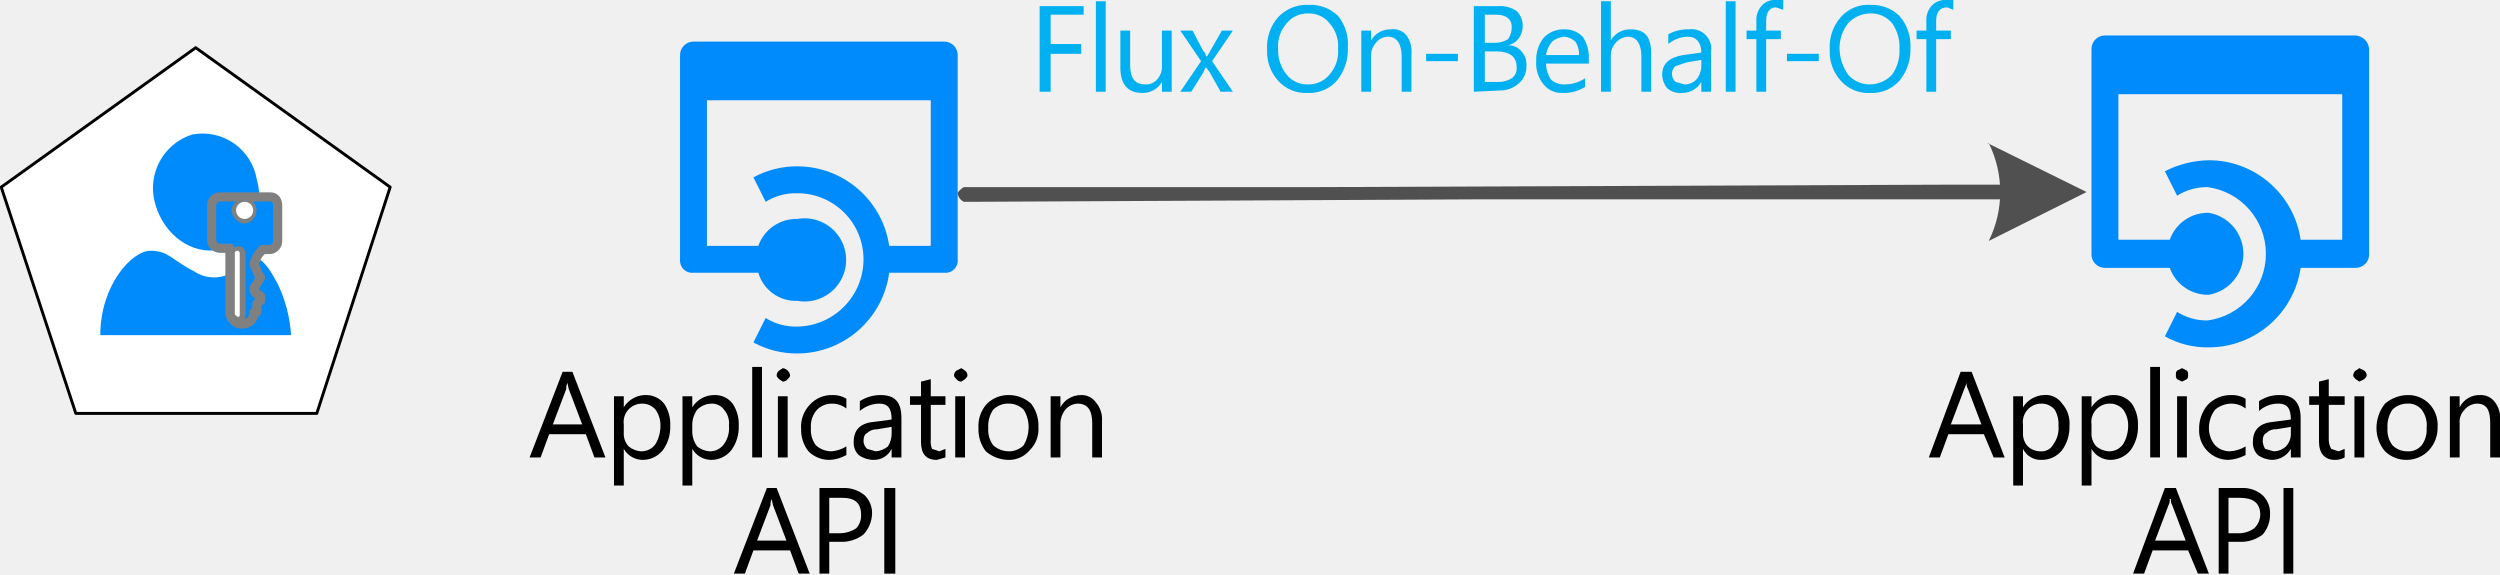
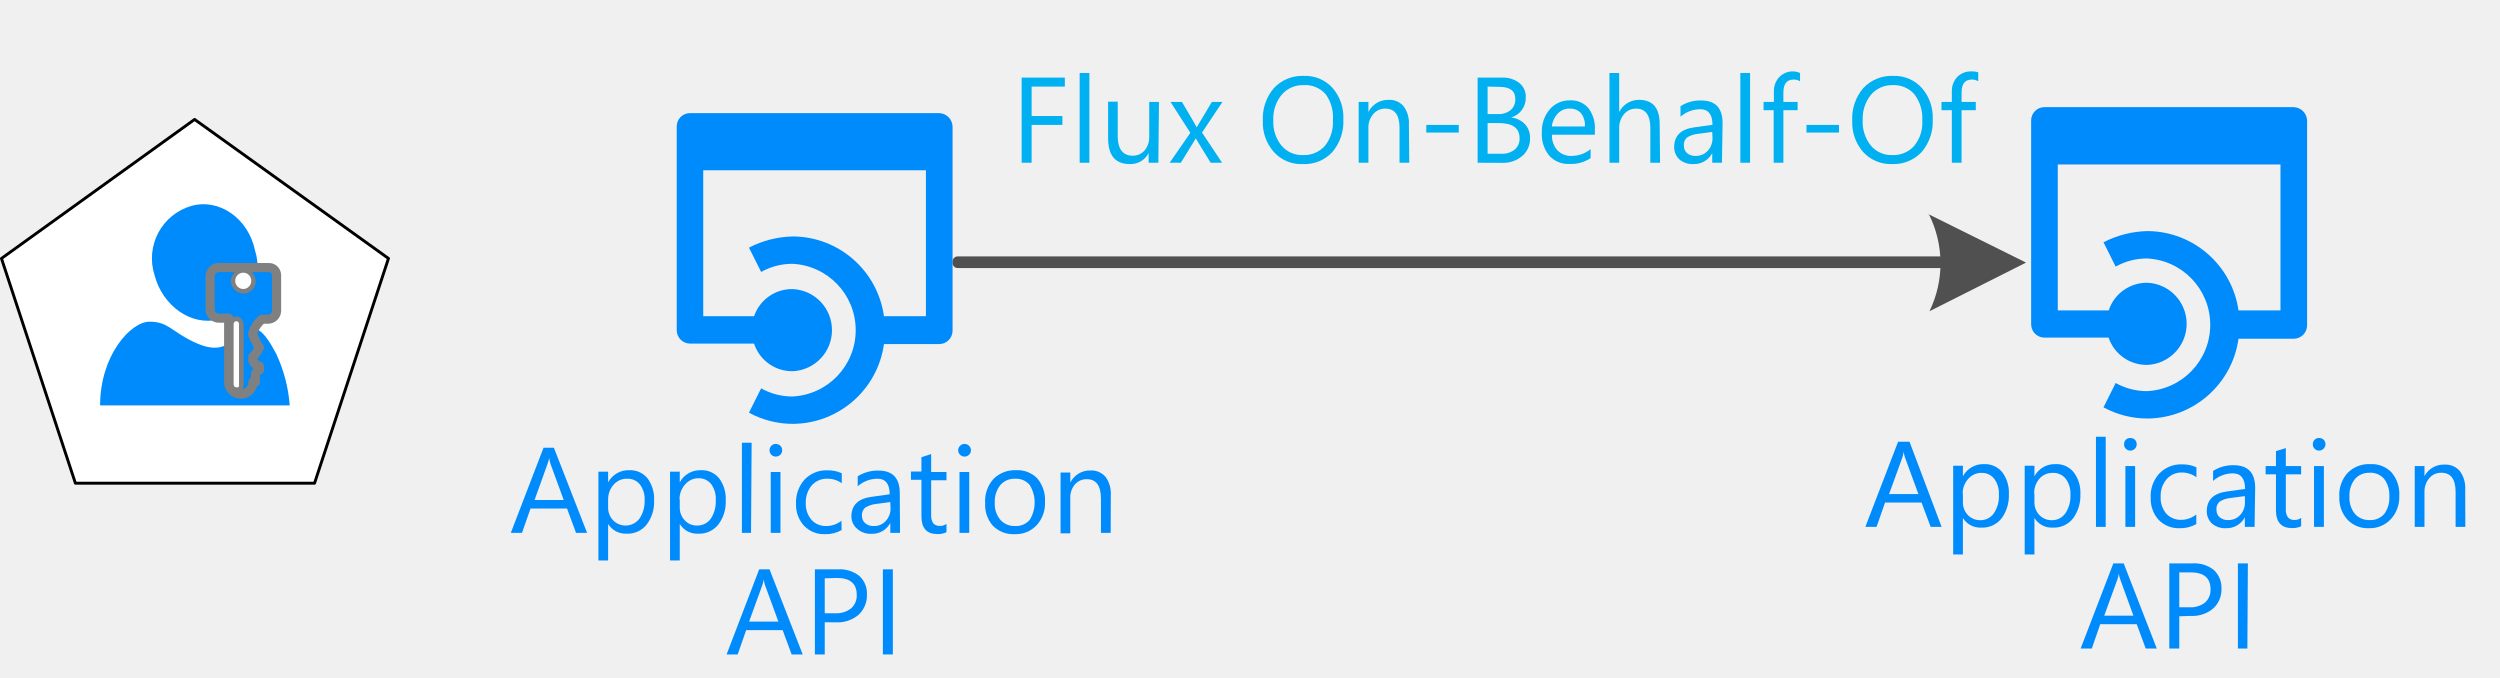
- <svg xmlns="http://www.w3.org/2000/svg" viewBox="0 0 204.4 47">
-   <path d="M16,9.8.1,21.2,6.2,39.7H25.9l6-18.5Z" transform="translate(0 -5.9)" fill="#fff" stroke="#000" stroke-linecap="round" stroke-linejoin="round" stroke-width="0.24" />
-   <path d="M15.7,16.9a4.6,4.6,0,0,0-3,5.7c.7,2.5,3,4.2,5.3,3.7a4.6,4.6,0,0,0,3-5.7A4.5,4.5,0,0,0,15.7,16.9Z" transform="translate(0 -5.9)" fill="#008bfd" />
-   <path d="M20.6,27c-.4,0-.8.7-1.5,1.1a2.9,2.9,0,0,1-3.2,0c-1.8-.9-2.1-1.7-3.6-1.7s-4.1,2.8-4.1,6.9H23.8a11.4,11.4,0,0,0-1.1-4.2C21.6,27,21.1,27,20.6,27Z" transform="translate(0 -5.9)" fill="#008bfd" />
-   <path d="M22.1,22H17.9a.7.7,0,0,0-.6.7v2.8a.7.7,0,0,0,.7.7h.8v5.1a1,1,0,0,0,1,1.1,1,1,0,0,0,1-1H21v-.6c0-.2.3-.3.3-.3v-.4c-.3-.1-.5-.3-.5-.4v-.3l.2-.3.3-.5A1.6,1.6,0,0,1,21,28c-.1-.1-.1-.3-.2-.4v-.2a2.2,2.2,0,0,1,.7-1.1h.6a.7.7,0,0,0,.6-.7V22.7C22.7,22.3,22.5,22,22.1,22Zm-2.4,9.5c0,.3,0,.4-.2.4s-.3-.2-.3-.4V26.7a.3.3,0,0,1,.3-.3c.2,0,.2.2.2.3Zm.3-7.7a.8.8,0,0,1-.7-.7c0-.3.4-.6.7-.6a.6.6,0,0,1,.6.6A.7.7,0,0,1,20,23.8Z" transform="translate(0 -5.9)" fill="#008bfd" stroke="gray" stroke-linecap="round" stroke-linejoin="round" stroke-width="0.75" />
-   <path d="M19.4,31.8l-.2-.2v-5a.2.2,0,1,1,.4,0v5.1C19.6,31.8,19.5,31.8,19.4,31.8Z" transform="translate(0 -5.9)" fill="#fff" />
-   <ellipse cx="20" cy="17.2" rx="0.7" ry="0.7" fill="#fff" />
-   <path d="M77.2,9.3H56.7a1.1,1.1,0,0,0-1.1,1.1V27.1a1,1,0,0,0,1.1,1.1H62a3.2,3.2,0,0,0,3.2,2.3,3.4,3.4,0,1,0,0-6.7A3.3,3.3,0,0,0,62,26H57.8V14.1H76.1V26H72.7a7.6,7.6,0,0,0-7.5-6.5,7.4,7.4,0,0,0-3.6.9l1,2a4.6,4.6,0,0,1,2.6-.7,5.4,5.4,0,0,1,5.4,5.4,5.5,5.5,0,0,1-5.4,5.5,4.6,4.6,0,0,1-2.6-.7l-1,2a7.4,7.4,0,0,0,3.6.9,7.6,7.6,0,0,0,7.5-6.6h4.5a1,1,0,0,0,1.1-1.1V10.4A1.1,1.1,0,0,0,77.2,9.3Z" transform="translate(0 -5.9)" fill="#008bfd" />
-   <path d="M192.6,8.8H172.1A1.1,1.1,0,0,0,171,9.9V26.6a1.1,1.1,0,0,0,1.1,1.2h5.3a3.3,3.3,0,0,0,3.2,2.2,3.4,3.4,0,0,0,0-6.7,3.3,3.3,0,0,0-3.2,2.2h-4.2V13.6h18.3V25.5h-3.4a7.6,7.6,0,0,0-7.5-6.5,8.3,8.3,0,0,0-3.6.9l1,2a4.5,4.5,0,0,1,2.5-.7,5.5,5.5,0,0,1,0,10.9,4.5,4.5,0,0,1-2.5-.7l-1,2a7.1,7.1,0,0,0,3.6.9,7.6,7.6,0,0,0,7.5-6.5h4.5a1.1,1.1,0,0,0,1.1-1.2V9.9A1.2,1.2,0,0,0,192.6,8.8Z" transform="translate(0 -5.9)" fill="#008bfd" />
-   <path d="M162.5,17.6l8.1,4-8,4a9,9,0,0,0,0-8" transform="translate(0 -5.9)" fill="#505050" />
-   <path d="M163.5,21.6" transform="translate(0 -5.9)" fill="#505050" />
-   <path d="M88.6,7.1H85.9V9.5h2.5v.8H85.9v3.1H85v-7h3.6Z" transform="translate(0 -5.9)" fill="#00b0f0" />
-   <path d="M90.4,13.4h-.8V6h.8Z" transform="translate(0 -5.9)" fill="#00b0f0" />
-   <path d="M95.8,13.4H95v-.8h0a1.8,1.8,0,0,1-1.6.9q-1.8,0-1.8-2.1v-3h.8v2.8c0,1.1.4,1.6,1.2,1.6a1.2,1.2,0,0,0,1-.4,1.5,1.5,0,0,0,.4-1.1V8.4h.8Z" transform="translate(0 -5.9)" fill="#00b0f0" />
-   <path d="M100.8,8.4l-1.7,2.5,1.7,2.5h-1l-.9-1.6-.3-.4h0a1.1,1.1,0,0,0-.2.4l-1,1.6h-.9l1.7-2.5L96.5,8.4h1l.9,1.7a.5.5,0,0,1,.2.4h.1l1.2-2.1Z" transform="translate(0 -5.9)" fill="#00b0f0" />
-   <path d="M106.9,13.5a3,3,0,0,1-2.4-1,3.5,3.5,0,0,1-.9-2.5,3.7,3.7,0,0,1,.9-2.7,3.2,3.2,0,0,1,2.5-1,3.2,3.2,0,0,1,2.4.9,3.7,3.7,0,0,1,.8,2.6,4,4,0,0,1-.9,2.7A3,3,0,0,1,106.9,13.5ZM107,7a2.2,2.2,0,0,0-1.8.8,2.8,2.8,0,0,0-.7,2.1,3.1,3.1,0,0,0,.7,2.1,2.1,2.1,0,0,0,1.7.8,2.2,2.2,0,0,0,1.8-.8,2.8,2.8,0,0,0,.7-2.1,2.8,2.8,0,0,0-.7-2.1A2.1,2.1,0,0,0,107,7Z" transform="translate(0 -5.9)" fill="#00b0f0" />
-   <path d="M115.4,13.4h-.8V10.5c0-1-.4-1.6-1.1-1.6a1.2,1.2,0,0,0-1,.5,1.5,1.5,0,0,0-.4,1.1v2.9h-.8v-5h.8v.8h0a1.8,1.8,0,0,1,1.6-.9,1.4,1.4,0,0,1,1.3.5,2.2,2.2,0,0,1,.4,1.5Z" transform="translate(0 -5.9)" fill="#00b0f0" />
-   <path d="M119.2,10.9h-2.6v-.6h2.6Z" transform="translate(0 -5.9)" fill="#00b0f0" />
-   <path d="M120.5,13.4v-7h2a2.4,2.4,0,0,1,1.5.4,1.7,1.7,0,0,1,.5,1.2,1.7,1.7,0,0,1-.3,1,1.5,1.5,0,0,1-.9.6h0a1.4,1.4,0,0,1,1.1.5,1.6,1.6,0,0,1,.4,1.2,1.8,1.8,0,0,1-.6,1.4,2.3,2.3,0,0,1-1.6.6Zm.9-6.3V9.4h.8a2,2,0,0,0,1.1-.3,1.7,1.7,0,0,0,.3-1c0-.6-.4-1-1.3-1Zm0,3v2.5h1.1a2,2,0,0,0,1.1-.3,1,1,0,0,0,.4-.9c0-.9-.6-1.3-1.7-1.3Z" transform="translate(0 -5.9)" fill="#00b0f0" />
-   <path d="M129.9,11.1h-3.5a2.5,2.5,0,0,0,.4,1.3,1.6,1.6,0,0,0,1.2.4,3,3,0,0,0,1.6-.5V13a3.2,3.2,0,0,1-1.8.5,1.9,1.9,0,0,1-1.6-.7,2.7,2.7,0,0,1-.6-1.9,2.9,2.9,0,0,1,.6-1.9,2.2,2.2,0,0,1,1.7-.7,2,2,0,0,1,1.5.6,3,3,0,0,1,.5,1.8Zm-.8-.7a1.8,1.8,0,0,0-.3-1.1,1.5,1.5,0,0,0-.9-.4,1.8,1.8,0,0,0-1,.4,2.2,2.2,0,0,0-.5,1.1Z" transform="translate(0 -5.9)" fill="#00b0f0" />
-   <path d="M135,13.4h-.8V10.5c0-1-.4-1.6-1.1-1.6a1.4,1.4,0,0,0-1,.5,1.5,1.5,0,0,0-.4,1.1v2.9h-.8V6h.8V9.2h0a1.8,1.8,0,0,1,1.6-.9c1.2,0,1.7.6,1.7,2Z" transform="translate(0 -5.9)" fill="#00b0f0" />
-   <path d="M139.9,13.4h-.8v-.8h0a1.8,1.8,0,0,1-1.6.9,1.6,1.6,0,0,1-1.2-.4,1.8,1.8,0,0,1-.4-1.1c0-.9.6-1.4,1.7-1.6l1.5-.2c0-.8-.4-1.3-1.1-1.3a2.5,2.5,0,0,0-1.6.6V8.7a3.3,3.3,0,0,1,1.7-.4,1.6,1.6,0,0,1,1.8,1.8Zm-.8-2.6-1.2.2-.9.3a.8.8,0,0,0-.3.7.9.9,0,0,0,.3.6l.7.2a1.3,1.3,0,0,0,1-.4,1.8,1.8,0,0,0,.4-1.1Z" transform="translate(0 -5.9)" fill="#00b0f0" />
-   <path d="M141.9,13.4h-.8V6h.8Z" transform="translate(0 -5.9)" fill="#00b0f0" />
-   <path d="M145.8,6.7l-.6-.2c-.5,0-.8.4-.8,1.1v.8h1.2v.7h-1.2v4.3h-.8V9.1h-.8V8.4h.8V7.6a1.7,1.7,0,0,1,.5-1.3,1.4,1.4,0,0,1,1.1-.4h.6Z" transform="translate(0 -5.9)" fill="#00b0f0" />
-   <path d="M148.7,10.9h-2.6v-.6h2.6Z" transform="translate(0 -5.9)" fill="#00b0f0" />
-   <path d="M152.9,13.5a3,3,0,0,1-2.4-1,3.5,3.5,0,0,1-.9-2.5,3.7,3.7,0,0,1,.9-2.7,3,3,0,0,1,2.5-1,3.2,3.2,0,0,1,2.3.9,3.7,3.7,0,0,1,.9,2.6,4,4,0,0,1-.9,2.7A3,3,0,0,1,152.9,13.5Zm0-6.5a2.5,2.5,0,0,0-1.8.8,3.3,3.3,0,0,0-.7,2.1,3.8,3.8,0,0,0,.7,2.1,2.3,2.3,0,0,0,1.8.8,2.5,2.5,0,0,0,1.8-.8,3.3,3.3,0,0,0,.6-2.1,3.3,3.3,0,0,0-.6-2.1A2.2,2.2,0,0,0,152.9,7Z" transform="translate(0 -5.9)" fill="#00b0f0" />
-   <path d="M159.7,6.7l-.5-.2c-.6,0-.9.4-.9,1.1v.8h1.2v.7h-1.2v4.3h-.8V9.1h-.8V8.4h.8V7.6a1.7,1.7,0,0,1,.5-1.3,1.5,1.5,0,0,1,1.1-.4h.6Z" transform="translate(0 -5.9)" fill="#00b0f0" />
-   <path d="M167,21h-8.2l-51.5.2H78.8c-.2.1-.5.4-.5.5a.9.9,0,0,0,.5.7h.7l40.9-.2H167Z" transform="translate(0 -5.9)" fill="#505050" />
-   <path d="M163.9,43.3H163l-.8-1.9h-2.9l-.7,1.9h-.9l2.6-7h.9ZM162,40.6l-1.1-2.9a.7.7,0,0,1-.1-.5h0l-.2.5-1.1,2.9Z" transform="translate(0 -5.9)" />
-   <path d="M165.4,42.6h0v3h-.8V38.3h.8v.9h0a2.1,2.1,0,0,1,1.7-1,1.6,1.6,0,0,1,1.5.7,2.4,2.4,0,0,1,.6,1.8,3.2,3.2,0,0,1-.6,2,2.1,2.1,0,0,1-1.7.8A1.6,1.6,0,0,1,165.4,42.6Zm0-2v.7a1.5,1.5,0,0,0,.4,1.1,1.5,1.5,0,0,0,1,.4,1.1,1.1,0,0,0,1.1-.6,2.2,2.2,0,0,0,.4-1.5,2.3,2.3,0,0,0-.3-1.3,1.4,1.4,0,0,0-1.1-.5,1.5,1.5,0,0,0-1.5,1.7Z" transform="translate(0 -5.9)" />
-   <path d="M171,42.6h0v3h-.8V38.3h.8v.9h0a2.1,2.1,0,0,1,1.7-1,1.9,1.9,0,0,1,1.6.7,3,3,0,0,1,.5,1.8,3.2,3.2,0,0,1-.6,2,2.1,2.1,0,0,1-1.7.8A1.8,1.8,0,0,1,171,42.6Zm0-2v.7a1.5,1.5,0,0,0,.4,1.1,1.8,1.8,0,0,0,1,.4,1.4,1.4,0,0,0,1.2-.6,3,3,0,0,0,.4-1.5,2.2,2.2,0,0,0-.4-1.3,1.4,1.4,0,0,0-1.1-.5,1.5,1.5,0,0,0-1.5,1.7Z" transform="translate(0 -5.9)" />
-   <path d="M176.6,43.3h-.8V35.9h.8Z" transform="translate(0 -5.9)" />
-   <path d="M178.4,37.1l-.4-.2a.4.4,0,0,1-.1-.3c0-.2,0-.3.1-.4l.4-.2.4.2c.1.1.1.2.1.4a.4.4,0,0,1-.1.3Zm.4,6.2H178v-5h.8Z" transform="translate(0 -5.9)" />
-   <path d="M183.6,43.1a3.3,3.3,0,0,1-1.4.4,2.4,2.4,0,0,1-2.4-2.5,3,3,0,0,1,.7-2,2.6,2.6,0,0,1,1.9-.8,2.1,2.1,0,0,1,1.2.3v.8a1.9,1.9,0,0,0-1.2-.4,2.1,2.1,0,0,0-1.3.5,2.5,2.5,0,0,0-.5,1.5,2.2,2.2,0,0,0,.5,1.4,1.7,1.7,0,0,0,1.2.5,2.8,2.8,0,0,0,1.3-.4Z" transform="translate(0 -5.9)" />
-   <path d="M188.1,43.3h-.8v-.7h0a1.8,1.8,0,0,1-1.5.9,2.1,2.1,0,0,1-1.2-.4,1.4,1.4,0,0,1-.4-1.1c0-.9.5-1.5,1.6-1.6l1.5-.2c0-.9-.3-1.3-1-1.3a2.3,2.3,0,0,0-1.6.6v-.8a2.9,2.9,0,0,1,1.7-.5c1.1,0,1.7.6,1.7,1.9Zm-.8-2.5-1.2.2a1,1,0,0,0-.8.3c-.2.1-.3.3-.3.7a1.4,1.4,0,0,0,.2.6l.7.2a1.5,1.5,0,0,0,1-.4,1.5,1.5,0,0,0,.4-1.1Z" transform="translate(0 -5.9)" />
-   <path d="M191.7,43.3a1.5,1.5,0,0,1-.8.2c-.8,0-1.3-.5-1.3-1.5V39h-.8v-.7h.8V37.1l.8-.2v1.4h1.3V39h-1.3v2.8a1.5,1.5,0,0,0,.2.8l.6.2.5-.2Z" transform="translate(0 -5.9)" />
-   <path d="M192.9,37.1l-.3-.2c-.1-.1-.2-.2-.2-.3a.5.5,0,0,1,.2-.4l.3-.2.4.2a.5.5,0,0,1,.2.4c0,.1-.1.2-.2.3Zm.4,6.2h-.8v-5h.8Z" transform="translate(0 -5.9)" />
-   <path d="M196.8,43.5a2.5,2.5,0,0,1-1.8-.7,2.9,2.9,0,0,1-.7-1.9,3.2,3.2,0,0,1,.7-2,2.9,2.9,0,0,1,1.9-.7,2.4,2.4,0,0,1,1.7.7,2.5,2.5,0,0,1,.7,1.9,2.7,2.7,0,0,1-.7,1.9A2.5,2.5,0,0,1,196.8,43.5Zm0-4.6a1.7,1.7,0,0,0-1.2.5,2.4,2.4,0,0,0-.4,1.5,2.1,2.1,0,0,0,.4,1.4,1.7,1.7,0,0,0,1.2.5,1.4,1.4,0,0,0,1.2-.5,2.1,2.1,0,0,0,.4-1.4,2.1,2.1,0,0,0-.4-1.5A1.4,1.4,0,0,0,196.8,38.9Z" transform="translate(0 -5.9)" />
-   <path d="M204.4,43.3h-.8V40.5c0-1.1-.3-1.6-1.1-1.6a1.4,1.4,0,0,0-1,.5,1.4,1.4,0,0,0-.4,1.1v2.8h-.8v-5h.8v.9h0a1.8,1.8,0,0,1,1.7-1,1.4,1.4,0,0,1,1.2.6,2.1,2.1,0,0,1,.4,1.5Z" transform="translate(0 -5.9)" />
-   <path d="M180.6,52.8h-.9l-.8-1.9H176l-.7,1.9h-.9l2.6-7h.9Zm-1.9-2.7-1.1-2.9a.7.7,0,0,1-.1-.5h-.1a.9.9,0,0,1-.1.5l-1.1,2.9Z" transform="translate(0 -5.9)" />
-   <path d="M182.2,50.2v2.6h-.8v-7h1.9a2.4,2.4,0,0,1,1.7.6,2,2,0,0,1,.6,1.5,2.5,2.5,0,0,1-.6,1.7,2.9,2.9,0,0,1-1.9.6Zm0-3.6v2.9h.8a2.2,2.2,0,0,0,1.3-.4,1.6,1.6,0,0,0,.5-1.1c0-1-.6-1.4-1.7-1.4Z" transform="translate(0 -5.9)" />
-   <path d="M187.5,52.8h-.8v-7h.8Z" transform="translate(0 -5.9)" />
-   <path d="M49.5,43.3h-.9l-.7-1.9h-3l-.7,1.9h-.9l2.7-7h.8Zm-1.9-2.7-1.1-2.9a4.3,4.3,0,0,1-.1-.5h0a.9.9,0,0,0-.1.5l-1.1,2.9Z" transform="translate(0 -5.9)" />
-   <path d="M51,42.6h0v3h-.8V38.3H51v.9h0a2.1,2.1,0,0,1,1.7-1,1.9,1.9,0,0,1,1.6.7,3,3,0,0,1,.5,1.8,3.2,3.2,0,0,1-.6,2,2.1,2.1,0,0,1-1.7.8A1.8,1.8,0,0,1,51,42.6Zm0-2v.7a1.5,1.5,0,0,0,.4,1.1,1.8,1.8,0,0,0,1,.4,1.4,1.4,0,0,0,1.2-.6,3,3,0,0,0,.4-1.5,2.2,2.2,0,0,0-.4-1.3,1.4,1.4,0,0,0-1.1-.5A1.5,1.5,0,0,0,51,40.6Z" transform="translate(0 -5.9)" />
-   <path d="M56.6,42.6h0v3h-.8V38.3h.8v.9h0a2.1,2.1,0,0,1,1.8-1,1.8,1.8,0,0,1,1.5.7,3,3,0,0,1,.5,1.8,3.2,3.2,0,0,1-.6,2,2.1,2.1,0,0,1-1.7.8A1.8,1.8,0,0,1,56.6,42.6Zm0-2v.7a2.1,2.1,0,0,0,.4,1.1,1.8,1.8,0,0,0,1,.4,1.4,1.4,0,0,0,1.2-.6,2.2,2.2,0,0,0,.4-1.5,1.7,1.7,0,0,0-.4-1.3,1.2,1.2,0,0,0-1-.5,1.7,1.7,0,0,0-1.2.5A2.1,2.1,0,0,0,56.6,40.6Z" transform="translate(0 -5.9)" />
-   <path d="M62.3,43.3h-.8V35.9h.8Z" transform="translate(0 -5.9)" />
-   <path d="M64,37.1l-.3-.2c-.1-.1-.2-.2-.2-.3a.5.5,0,0,1,.2-.4L64,36a.7.7,0,0,1,.6.6c0,.1-.1.2-.2.3A.5.5,0,0,1,64,37.1Zm.4,6.2h-.8v-5h.8Z" transform="translate(0 -5.9)" />
-   <path d="M69.2,43.1a2.9,2.9,0,0,1-1.4.4,2.4,2.4,0,0,1-1.7-.7,2.8,2.8,0,0,1-.6-1.8,2.6,2.6,0,0,1,.7-2,2.4,2.4,0,0,1,1.9-.8,2,2,0,0,1,1.1.3v.8a1.9,1.9,0,0,0-1.2-.4,1.7,1.7,0,0,0-1.2.5,2,2,0,0,0-.5,1.5,2.1,2.1,0,0,0,.4,1.4,1.9,1.9,0,0,0,1.3.5,2.8,2.8,0,0,0,1.2-.4Z" transform="translate(0 -5.9)" />
-   <path d="M73.7,43.3h-.8v-.7h0a1.6,1.6,0,0,1-1.5.9,2.1,2.1,0,0,1-1.2-.4,1.4,1.4,0,0,1-.4-1.1c0-.9.5-1.5,1.6-1.6l1.5-.2c0-.9-.3-1.3-1-1.3a2.5,2.5,0,0,0-1.6.6v-.8a3.1,3.1,0,0,1,1.7-.5c1.2,0,1.7.6,1.7,1.9Zm-.8-2.5-1.2.2a1.1,1.1,0,0,0-.8.3c-.2.1-.3.3-.3.7a.9.9,0,0,0,.3.6l.7.2a1.8,1.8,0,0,0,1-.4,2,2,0,0,0,.3-1.1Z" transform="translate(0 -5.9)" />
-   <path d="M77.3,43.3l-.7.2c-.9,0-1.3-.5-1.3-1.5V39h-.9v-.7h.9V37.1l.8-.2v1.4h1.2V39H76.1v2.8a1.7,1.7,0,0,0,.1.8l.6.2.5-.2Z" transform="translate(0 -5.9)" />
-   <path d="M78.6,37.1a.5.5,0,0,1-.4-.2c-.1-.1-.2-.2-.2-.3a.5.5,0,0,1,.2-.4l.4-.2.3.2a.5.5,0,0,1,.2.4c0,.1-.1.2-.2.3Zm.3,6.2h-.8v-5h.8Z" transform="translate(0 -5.9)" />
-   <path d="M82.4,43.5a2.9,2.9,0,0,1-1.8-.7,2.9,2.9,0,0,1-.6-1.9,2.7,2.7,0,0,1,.7-2,2.5,2.5,0,0,1,1.8-.7,2.7,2.7,0,0,1,1.8.7,2.9,2.9,0,0,1,.6,1.9,2.4,2.4,0,0,1-.7,1.9A2.2,2.2,0,0,1,82.4,43.5Zm.1-4.6a1.7,1.7,0,0,0-1.3.5,2.4,2.4,0,0,0-.4,1.5,2.1,2.1,0,0,0,.4,1.4,1.9,1.9,0,0,0,1.3.5,1.7,1.7,0,0,0,1.2-.5,2.9,2.9,0,0,0,.4-1.4,2.7,2.7,0,0,0-.4-1.5A1.7,1.7,0,0,0,82.5,38.9Z" transform="translate(0 -5.9)" />
-   <path d="M90.1,43.3h-.8V40.5c0-1.1-.4-1.6-1.2-1.6a1.4,1.4,0,0,0-1,.5,1.8,1.8,0,0,0-.4,1.1v2.8h-.8v-5h.8v.9h0a1.9,1.9,0,0,1,1.7-1,1.4,1.4,0,0,1,1.2.6,2.1,2.1,0,0,1,.5,1.5Z" transform="translate(0 -5.9)" />
-   <path d="M66.2,52.8h-.9l-.7-1.9h-3l-.7,1.9H60l2.7-7h.8Zm-1.9-2.7-1.1-2.9a4.3,4.3,0,0,1-.1-.5h0a.9.9,0,0,0-.1.5l-1.1,2.9Z" transform="translate(0 -5.9)" />
-   <path d="M67.8,50.2v2.6H67v-7h1.9a2.6,2.6,0,0,1,1.8.6,2,2,0,0,1,.6,1.5,2.6,2.6,0,0,1-.7,1.7,2.9,2.9,0,0,1-1.9.6Zm0-3.6v2.9h.9a2.5,2.5,0,0,0,1.3-.4,1.5,1.5,0,0,0,.4-1.1c0-1-.5-1.4-1.6-1.4Z" transform="translate(0 -5.9)" />
-   <path d="M73.2,52.8h-.9v-7h.9Z" transform="translate(0 -5.9)" />
+ <svg xmlns="http://www.w3.org/2000/svg" id="svg95" viewBox="0 0 205.55 55.68">
+   <defs>
+     <style>
+       .cls-1, .cls-4, .cls-5 {
+         fill: #fff;
+       }
+ 
+       .cls-1 {
+         stroke: #000;
+         stroke-width: 0.24px;
+       }
+ 
+       .cls-1, .cls-3 {
+         stroke-linecap: round;
+         stroke-linejoin: round;
+       }
+ 
+       .cls-1, .cls-2, .cls-3, .cls-4, .cls-7 {
+         fill-rule: evenodd;
+       }
+ 
+       .cls-10, .cls-2, .cls-3 {
+         fill: #008bfd;
+       }
+ 
+       .cls-3 {
+         stroke: gray;
+         stroke-width: 0.75px;
+       }
+ 
+       .cls-6, .cls-7 {
+         fill: #505050;
+       }
+ 
+       .cls-8 {
+         isolation: isolate;
+       }
+ 
+       .cls-9 {
+         fill: #00b0f0;
+       }
+     </style>
+   </defs>
+   <g>
+     <g id="shape1000-1">
+       <path id="path15" class="cls-1" d="M16,9.82.12,21.25,6.2,39.73H25.86l6.08-18.48Z" />
+     </g>
+     <g id="group1216-3">
+       <g id="group1217-4">
+         <g id="group1218-5">
+           <g id="group1219-6">
+             <g id="shape1220-7">
+               <path id="path28" class="cls-2" d="M15.7,16.94a4.49,4.49,0,0,0-3,5.66c.66,2.55,3,4.22,5.27,3.67a4.5,4.5,0,0,0,3-5.67C20.42,17.94,18,16.27,15.7,16.94Z" />
+             </g>
+           </g>
+           <g id="group1221-9">
+             <g id="shape1222-10">
+               <path id="path36" class="cls-2" d="M20.64,27c-.44,0-.88.78-1.54,1.11s-1.32.89-3.18,0-2.09-1.66-3.63-1.66-4.06,2.77-4.06,6.88H23.82a12.09,12.09,0,0,0-1.1-4.22C21.62,27,21.08,27,20.64,27Z" />
+             </g>
+           </g>
+         </g>
+       </g>
+       <g id="group1223-12">
+         <g id="shape1224-13">
+           <path id="path46" class="cls-3" d="M22.05,22H17.93a.71.71,0,0,0-.65.66v2.85a.72.72,0,0,0,.76.65h.76v5.15a1,1,0,0,0,1,1.1,1,1,0,0,0,1-1H21v-.65c0-.22.33-.33.33-.33v-.33c-.33-.11-.54-.33-.54-.44v-.33l.21-.22a3.55,3.55,0,0,0,.33-.54A2.4,2.4,0,0,1,21,28c-.1-.11-.1-.33-.21-.44v-.22a2.51,2.51,0,0,1,.76-1.1h.54a.7.7,0,0,0,.65-.65v-3A.63.63,0,0,0,22.05,22Zm-2.39,9.53c0,.22,0,.33-.21.33s-.22-.22-.22-.33V26.72c0-.22.11-.33.22-.33s.21.22.21.33ZM20,23.76a.69.69,0,0,1-.65-.65.7.7,0,0,1,.65-.66.71.71,0,0,1,.65.66A.62.62,0,0,1,20,23.76Z" />
+         </g>
+         <g id="shape1225-15">
+           <path id="path51" class="cls-4" d="M19.43,31.85a.24.24,0,0,1-.22-.22v-5a.22.22,0,0,1,.44,0v5.11C19.65,31.85,19.54,31.85,19.43,31.85Z" />
+         </g>
+         <g id="shape1226-17">
+           <ellipse id="ellipse56" class="cls-5" cx="20" cy="23.09" rx="0.66" ry="0.67" />
+         </g>
+       </g>
+     </g>
+   </g>
+   <path id="path65" class="cls-2" d="M188.6,8.81H168.1A1.09,1.09,0,0,0,167,9.91V26.65a1.1,1.1,0,0,0,1.09,1.11h5.28A3.29,3.29,0,0,0,176.59,30a3.38,3.38,0,0,0,0-6.75,3.29,3.29,0,0,0-3.21,2.27h-4.19v-12H187.5v12h-3.45A7.61,7.61,0,0,0,176.59,19a8.25,8.25,0,0,0-3.64.92l1,2a5.27,5.27,0,0,1,2.55-.67,5.46,5.46,0,0,1,0,10.91,5.27,5.27,0,0,1-2.55-.67l-1,2a7.51,7.51,0,0,0,3.64.92,7.61,7.61,0,0,0,7.46-6.56h4.55a1.1,1.1,0,0,0,1.09-1.11V9.91A1.14,1.14,0,0,0,188.6,8.81Z" />
+   <path id="path83" class="cls-2" d="M77.23,9.3H56.73a1.09,1.09,0,0,0-1.09,1.1V27.14a1.1,1.1,0,0,0,1.09,1.11H62a3.29,3.29,0,0,0,3.21,2.27,3.38,3.38,0,0,0,0-6.75A3.29,3.29,0,0,0,62,26H57.82v-12H76.13V26H72.68a7.61,7.61,0,0,0-7.46-6.56,8.25,8.25,0,0,0-3.64.92l1,2a5.27,5.27,0,0,1,2.55-.67,5.46,5.46,0,0,1,0,10.91,5.27,5.27,0,0,1-2.55-.67l-1,2a7.51,7.51,0,0,0,3.64.92,7.61,7.61,0,0,0,7.46-6.56h4.55a1.1,1.1,0,0,0,1.09-1.11V10.4A1.14,1.14,0,0,0,77.23,9.3Z" />
+   <rect class="cls-6" x="78.32" y="21.08" width="85.85" height="0.96" rx="0.42" />
+   <g id="shape1230-28">
+     <g id="use7">
+       <g id="lend5">
+         <path id="path4" class="cls-7" d="M158.52,17.59l8.06,4-7.94,4a9,9,0,0,0-.06-8" />
+       </g>
+     </g>
+   </g>
+   <g id="text76" class="cls-8">
+     <path class="cls-9" d="M87.55,7.12H84.82V9.54h2.53v.73H84.82v3.11H84v-7h3.55Z" />
+     <path class="cls-9" d="M89.57,13.38h-.8V6h.8Z" />
+     <path class="cls-9" d="M95.24,13.38h-.8v-.8h0a1.65,1.65,0,0,1-1.55.91c-1.19,0-1.78-.71-1.78-2.13v-3h.79v2.86c0,1,.41,1.58,1.21,1.58a1.26,1.26,0,0,0,1-.43,1.68,1.68,0,0,0,.38-1.13V8.38h.8Z" />
+     <path class="cls-9" d="M100.51,8.38,98.83,10.9l1.65,2.48h-.94l-1-1.63-.22-.38h0a4.36,4.36,0,0,1-.23.38l-1,1.63h-.92l1.7-2.46L96.24,8.38h.94l1,1.7.21.39h0l1.25-2.09Z" />
+     <path class="cls-9" d="M107.11,13.49a3,3,0,0,1-2.38-1,3.63,3.63,0,0,1-.9-2.55,3.85,3.85,0,0,1,.91-2.7,3.2,3.2,0,0,1,2.49-1,3,3,0,0,1,2.34,1,3.65,3.65,0,0,1,.88,2.56,3.86,3.86,0,0,1-.91,2.71A3.12,3.12,0,0,1,107.11,13.49ZM107.17,7a2.25,2.25,0,0,0-1.79.79,3.08,3.08,0,0,0-.69,2.09,3.1,3.1,0,0,0,.67,2.09,2.2,2.2,0,0,0,1.75.78,2.3,2.3,0,0,0,1.82-.75,3.07,3.07,0,0,0,.66-2.1A3.23,3.23,0,0,0,109,7.75,2.22,2.22,0,0,0,107.17,7Z" />
+     <path class="cls-9" d="M115.87,13.38h-.8V10.52c0-1.06-.39-1.59-1.16-1.59a1.25,1.25,0,0,0-1,.45,1.64,1.64,0,0,0-.4,1.14v2.86h-.8v-5h.8v.83h0a1.8,1.8,0,0,1,1.64-1,1.52,1.52,0,0,1,1.26.53,2.34,2.34,0,0,1,.43,1.53Z" />
+     <path class="cls-9" d="M119.94,10.9h-2.67v-.63h2.67Z" />
+     <path class="cls-9" d="M121.49,13.38v-7h2a2.18,2.18,0,0,1,1.44.45A1.43,1.43,0,0,1,125.45,8a1.67,1.67,0,0,1-1.21,1.66v0a1.8,1.8,0,0,1,1.13.54,1.61,1.61,0,0,1,.43,1.17,1.84,1.84,0,0,1-.65,1.46,2.4,2.4,0,0,1-1.62.56Zm.82-6.26V9.38h.84a1.58,1.58,0,0,0,1.06-.33,1.15,1.15,0,0,0,.38-.91c0-.68-.45-1-1.34-1Zm0,3v2.52h1.11a1.65,1.65,0,0,0,1.12-.34,1.16,1.16,0,0,0,.4-.94c0-.82-.56-1.24-1.69-1.24Z" />
+     <path class="cls-9" d="M131.13,11.08H127.6a1.82,1.82,0,0,0,.45,1.28,1.53,1.53,0,0,0,1.18.46,2.46,2.46,0,0,0,1.55-.56V13a2.89,2.89,0,0,1-1.74.48,2.1,2.1,0,0,1-1.66-.68,2.75,2.75,0,0,1-.61-1.92,2.75,2.75,0,0,1,.66-1.9,2.12,2.12,0,0,1,1.64-.73,1.87,1.87,0,0,1,1.52.63,2.66,2.66,0,0,1,.54,1.77Zm-.82-.68A1.59,1.59,0,0,0,130,9.32a1.14,1.14,0,0,0-.92-.39,1.28,1.28,0,0,0-1,.41,1.78,1.78,0,0,0-.49,1.06Z" />
+     <path class="cls-9" d="M136.49,13.38h-.8V10.49c0-1-.39-1.56-1.16-1.56a1.28,1.28,0,0,0-1,.45,1.72,1.72,0,0,0-.4,1.16v2.84h-.8V6h.8V9.21h0a1.81,1.81,0,0,1,1.64-1c1.13,0,1.69.68,1.69,2Z" />
+     <path class="cls-9" d="M141.58,13.38h-.8v-.79h0a1.68,1.68,0,0,1-1.54.9,1.65,1.65,0,0,1-1.17-.39,1.39,1.39,0,0,1-.42-1c0-.94.55-1.48,1.65-1.63l1.5-.21c0-.85-.34-1.28-1-1.28a2.46,2.46,0,0,0-1.63.62V8.73a3,3,0,0,1,1.7-.47c1.17,0,1.76.62,1.76,1.86Zm-.8-2.53-1.21.16a2,2,0,0,0-.84.28.78.78,0,0,0-.28.7.79.79,0,0,0,.26.6,1,1,0,0,0,.7.23,1.29,1.29,0,0,0,1-.42,1.49,1.49,0,0,0,.39-1.06Z" />
+     <path class="cls-9" d="M143.89,13.38h-.8V6h.8Z" />
+     <path class="cls-9" d="M148,6.68a1,1,0,0,0-.53-.14c-.56,0-.84.36-.84,1.06v.78h1.17v.68h-1.17v4.32h-.8V9.06H145V8.38h.85V7.56a1.67,1.67,0,0,1,.46-1.24,1.54,1.54,0,0,1,1.13-.45A1.56,1.56,0,0,1,148,6Z" />
+     <path class="cls-9" d="M151.2,10.9h-2.67v-.63h2.67Z" />
+     <path class="cls-9" d="M155.57,13.49a3.07,3.07,0,0,1-2.39-1,3.67,3.67,0,0,1-.89-2.55,3.85,3.85,0,0,1,.91-2.7,3.2,3.2,0,0,1,2.49-1,3,3,0,0,1,2.33,1,3.66,3.66,0,0,1,.89,2.56A3.86,3.86,0,0,1,158,12.5,3.15,3.15,0,0,1,155.57,13.49ZM155.63,7a2.27,2.27,0,0,0-1.8.79,3.13,3.13,0,0,0-.68,2.09,3.1,3.1,0,0,0,.67,2.09,2.2,2.2,0,0,0,1.75.78,2.28,2.28,0,0,0,1.81-.75,3,3,0,0,0,.67-2.1,3.23,3.23,0,0,0-.65-2.15A2.21,2.21,0,0,0,155.63,7Z" />
+     <path class="cls-9" d="M162.65,6.68a1,1,0,0,0-.53-.14c-.56,0-.84.36-.84,1.06v.78h1.17v.68h-1.17v4.32h-.8V9.06h-.85V8.38h.85V7.56a1.7,1.7,0,0,1,.45-1.24,1.58,1.58,0,0,1,1.14-.45,1.56,1.56,0,0,1,.58.08Z" />
+   </g>
+   <g id="text67" class="cls-8">
+     <path class="cls-10" d="M159.64,43.32h-.9l-.75-2h-3l-.7,2h-.92l2.69-7H157Zm-1.91-2.7-1.1-3a2.75,2.75,0,0,1-.11-.47h0a2.53,2.53,0,0,1-.11.47l-1.09,3Z" />
+     <path class="cls-10" d="M161.39,42.59h0v3h-.8v-7.3h.8v.87h0a1.89,1.89,0,0,1,1.73-1,1.84,1.84,0,0,1,1.51.67,2.8,2.8,0,0,1,.54,1.8,3.15,3.15,0,0,1-.61,2,2,2,0,0,1-1.67.75A1.67,1.67,0,0,1,161.39,42.59Zm0-2v.69a1.49,1.49,0,0,0,.4,1.06,1.37,1.37,0,0,0,1,.43,1.33,1.33,0,0,0,1.14-.56,2.51,2.51,0,0,0,.42-1.55,2,2,0,0,0-.39-1.3,1.26,1.26,0,0,0-1-.48,1.42,1.42,0,0,0-1.13.49A1.79,1.79,0,0,0,161.37,40.58Z" />
+     <path class="cls-10" d="M167.27,42.59h0v3h-.8v-7.3h.8v.87h0a1.89,1.89,0,0,1,1.73-1,1.81,1.81,0,0,1,1.5.67,2.74,2.74,0,0,1,.55,1.8,3.15,3.15,0,0,1-.61,2,2,2,0,0,1-1.67.75A1.67,1.67,0,0,1,167.27,42.59Zm0-2v.69a1.49,1.49,0,0,0,.4,1.06,1.37,1.37,0,0,0,1,.43,1.33,1.33,0,0,0,1.14-.56,2.51,2.51,0,0,0,.42-1.55,2,2,0,0,0-.39-1.3,1.28,1.28,0,0,0-1.05-.48,1.41,1.41,0,0,0-1.12.49A1.79,1.79,0,0,0,167.25,40.58Z" />
+     <path class="cls-10" d="M173.13,43.32h-.8V35.91h.8Z" />
+     <path class="cls-10" d="M175.16,37.05a.51.51,0,0,1-.52-.52.52.52,0,0,1,.15-.38.53.53,0,0,1,.37-.14.55.55,0,0,1,.37.14.52.52,0,0,1,.15.38.49.49,0,0,1-.15.36A.49.49,0,0,1,175.16,37.05Zm.39,6.27h-.8v-5h.8Z" />
+     <path class="cls-10" d="M180.58,43.09a2.63,2.63,0,0,1-1.37.34,2.29,2.29,0,0,1-1.73-.69,2.57,2.57,0,0,1-.65-1.81,2.73,2.73,0,0,1,.71-2,2.46,2.46,0,0,1,1.88-.75,2.72,2.72,0,0,1,1.17.24v.82a2,2,0,0,0-1.19-.39,1.6,1.6,0,0,0-1.26.55,2.08,2.08,0,0,0-.49,1.44,2,2,0,0,0,.46,1.39,1.59,1.59,0,0,0,1.24.51,2,2,0,0,0,1.23-.44Z" />
+     <path class="cls-10" d="M185.37,43.32h-.8v-.79h0a1.68,1.68,0,0,1-1.54.9,1.65,1.65,0,0,1-1.17-.39,1.39,1.39,0,0,1-.42-1c0-.94.55-1.48,1.65-1.63l1.5-.21c0-.85-.35-1.28-1-1.28a2.44,2.44,0,0,0-1.63.62v-.82a3,3,0,0,1,1.69-.47q1.77,0,1.77,1.86Zm-.8-2.53-1.21.16a2,2,0,0,0-.84.28.78.78,0,0,0-.28.7.76.76,0,0,0,.26.6,1,1,0,0,0,.69.23,1.29,1.29,0,0,0,1-.42,1.49,1.49,0,0,0,.39-1.06Z" />
+     <path class="cls-10" d="M189.2,43.27a1.61,1.61,0,0,1-.75.15c-.88,0-1.32-.49-1.32-1.46V39h-.85v-.68h.85V37.09l.81-.25v1.48h1.26V39h-1.26v2.82a1.11,1.11,0,0,0,.17.71.65.65,0,0,0,.56.22.86.86,0,0,0,.53-.17Z" />
+     <path class="cls-10" d="M190.67,37.05a.49.49,0,0,1-.36-.15.5.5,0,0,1-.15-.37.5.5,0,0,1,.51-.52.56.56,0,0,1,.38.14.52.52,0,0,1,.15.38.53.53,0,0,1-.53.52Zm.4,6.27h-.81v-5h.81Z" />
+     <path class="cls-10" d="M194.78,43.43a2.31,2.31,0,0,1-1.77-.7,2.6,2.6,0,0,1-.67-1.86,2.68,2.68,0,0,1,.69-2,2.45,2.45,0,0,1,1.86-.71,2.25,2.25,0,0,1,1.75.69,2.72,2.72,0,0,1,.63,1.91,2.69,2.69,0,0,1-.68,1.91A2.36,2.36,0,0,1,194.78,43.43Zm.05-4.56a1.53,1.53,0,0,0-1.22.53,2.19,2.19,0,0,0-.44,1.44,2.08,2.08,0,0,0,.45,1.41,1.54,1.54,0,0,0,1.21.51,1.49,1.49,0,0,0,1.2-.5,2.2,2.2,0,0,0,.42-1.43,2.22,2.22,0,0,0-.42-1.45A1.47,1.47,0,0,0,194.83,38.87Z" />
+     <path class="cls-10" d="M202.7,43.32h-.8V40.46q0-1.59-1.17-1.59a1.25,1.25,0,0,0-1,.45,1.7,1.7,0,0,0-.39,1.14v2.86h-.8v-5h.8v.83h0A1.78,1.78,0,0,1,201,38.2a1.54,1.54,0,0,1,1.25.53,2.35,2.35,0,0,1,.44,1.53Z" />
+     <path class="cls-10" d="M177.33,53.32h-.91l-.74-2h-3l-.69,2h-.92l2.69-7h.85Zm-1.92-2.7-1.09-3a2,2,0,0,1-.11-.47h0a2.53,2.53,0,0,1-.11.47l-1.09,3Z" />
+     <path class="cls-10" d="M179.18,50.67v2.65h-.82v-7h1.93a2.56,2.56,0,0,1,1.74.55,2,2,0,0,1,.62,1.54A2.1,2.1,0,0,1,182,50a2.6,2.6,0,0,1-1.85.64Zm0-3.61v2.87H180a1.92,1.92,0,0,0,1.3-.39,1.38,1.38,0,0,0,.45-1.1c0-.92-.55-1.38-1.64-1.38Z" />
+     <path class="cls-10" d="M184.78,53.32H184v-7h.82Z" />
+   </g>
+   <g id="text85" class="cls-8">
+     <path class="cls-10" d="M48.27,43.81h-.91l-.74-2h-3l-.7,2H42l2.69-7h.85Zm-1.92-2.7-1.1-3a2.74,2.74,0,0,1-.1-.47h0a2.42,2.42,0,0,1-.12.47l-1.08,3Z" />
+     <path class="cls-10" d="M50,43.08h0v3h-.8v-7.3H50v.88h0a1.89,1.89,0,0,1,1.73-1,1.82,1.82,0,0,1,1.51.67,2.8,2.8,0,0,1,.54,1.8,3.07,3.07,0,0,1-.61,2,2,2,0,0,1-1.67.75A1.69,1.69,0,0,1,50,43.08Zm0-2v.7a1.49,1.49,0,0,0,.41,1,1.43,1.43,0,0,0,2.16-.13A2.49,2.49,0,0,0,53,41.15a2,2,0,0,0-.38-1.31,1.28,1.28,0,0,0-1.05-.48,1.43,1.43,0,0,0-1.12.49A1.8,1.8,0,0,0,50,41.07Z" />
+     <path class="cls-10" d="M55.89,43.08h0v3h-.8v-7.3h.8v.88h0a1.89,1.89,0,0,1,1.73-1,1.82,1.82,0,0,1,1.51.67,2.8,2.8,0,0,1,.54,1.8,3.07,3.07,0,0,1-.61,2,2,2,0,0,1-1.67.75A1.67,1.67,0,0,1,55.89,43.08Zm0-2v.7a1.49,1.49,0,0,0,.41,1,1.32,1.32,0,0,0,1,.43,1.36,1.36,0,0,0,1.14-.56,2.56,2.56,0,0,0,.41-1.54,2,2,0,0,0-.38-1.31,1.28,1.28,0,0,0-1-.48,1.43,1.43,0,0,0-1.12.49A1.8,1.8,0,0,0,55.87,41.07Z" />
+     <path class="cls-10" d="M61.75,43.81H61V36.4h.8Z" />
+     <path class="cls-10" d="M63.78,37.54a.49.49,0,0,1-.36-.15.53.53,0,0,1,0-.74.49.49,0,0,1,.36-.15.54.54,0,0,1,.38.15.5.5,0,0,1,.15.37.51.51,0,0,1-.15.37A.54.54,0,0,1,63.78,37.54Zm.39,6.27h-.8v-5h.8Z" />
+     <path class="cls-10" d="M69.2,43.58a2.59,2.59,0,0,1-1.36.34,2.27,2.27,0,0,1-1.73-.69,2.54,2.54,0,0,1-.66-1.81,2.78,2.78,0,0,1,.71-2,2.47,2.47,0,0,1,1.89-.75,2.64,2.64,0,0,1,1.16.24v.82A2,2,0,0,0,68,39.36a1.64,1.64,0,0,0-1.26.55,2.14,2.14,0,0,0-.49,1.45,2,2,0,0,0,.47,1.38,1.57,1.57,0,0,0,1.23.51,2,2,0,0,0,1.23-.43Z" />
+     <path class="cls-10" d="M74,43.81h-.8V43h0a1.67,1.67,0,0,1-1.53.89,1.65,1.65,0,0,1-1.17-.39A1.35,1.35,0,0,1,70,42.48c0-.94.55-1.48,1.65-1.63l1.5-.21c0-.85-.34-1.28-1-1.28a2.48,2.48,0,0,0-1.63.62v-.82a3.12,3.12,0,0,1,1.7-.47c1.18,0,1.76.62,1.76,1.86Zm-.8-2.53-1.2.16a2.11,2.11,0,0,0-.84.28.79.79,0,0,0-.29.7.77.77,0,0,0,.27.6,1,1,0,0,0,.69.23,1.26,1.26,0,0,0,1-.42,1.48,1.48,0,0,0,.39-1Z" />
+     <path class="cls-10" d="M77.82,43.76a1.61,1.61,0,0,1-.75.15c-.87,0-1.31-.48-1.31-1.46v-3H74.9v-.68h.86V37.59l.8-.26v1.48h1.26v.68H76.56v2.82a1.23,1.23,0,0,0,.17.72.71.71,0,0,0,.57.21.83.83,0,0,0,.52-.17Z" />
+     <path class="cls-10" d="M79.3,37.54a.49.49,0,0,1-.36-.15.51.51,0,0,1,0-.74.49.49,0,0,1,.36-.15.5.5,0,0,1,.37.15.47.47,0,0,1,.16.37.49.49,0,0,1-.16.37A.5.5,0,0,1,79.3,37.54Zm.39,6.27h-.8v-5h.8Z" />
+     <path class="cls-10" d="M83.4,43.92a2.31,2.31,0,0,1-1.77-.7A2.57,2.57,0,0,1,81,41.37a2.7,2.7,0,0,1,.69-2,2.49,2.49,0,0,1,1.86-.71,2.25,2.25,0,0,1,1.75.69,2.76,2.76,0,0,1,.62,1.91,2.68,2.68,0,0,1-.67,1.91A2.38,2.38,0,0,1,83.4,43.92Zm.06-4.56a1.53,1.53,0,0,0-1.22.53,2.15,2.15,0,0,0-.45,1.45,2,2,0,0,0,.46,1.4,1.53,1.53,0,0,0,1.21.51,1.49,1.49,0,0,0,1.2-.5,2.73,2.73,0,0,0,0-2.88A1.47,1.47,0,0,0,83.46,39.36Z" />
+     <path class="cls-10" d="M91.32,43.81h-.8V41c0-1.07-.39-1.6-1.16-1.6a1.25,1.25,0,0,0-1,.45A1.68,1.68,0,0,0,88,41v2.85h-.8v-5H88v.83h0a1.8,1.8,0,0,1,1.64-1,1.55,1.55,0,0,1,1.26.53,2.34,2.34,0,0,1,.43,1.53Z" />
+     <path class="cls-10" d="M66,53.81h-.91l-.74-2h-3l-.7,2h-.91l2.68-7h.85ZM64,51.11l-1.1-3a3.75,3.75,0,0,1-.11-.47h0a2.53,2.53,0,0,1-.11.47l-1.09,3Z" />
+     <path class="cls-10" d="M67.81,51.16v2.65H67v-7h1.92a2.56,2.56,0,0,1,1.74.55,1.93,1.93,0,0,1,.62,1.54,2.16,2.16,0,0,1-.68,1.64,2.65,2.65,0,0,1-1.86.63Zm0-3.61v2.87h.86A1.92,1.92,0,0,0,70,50a1.39,1.39,0,0,0,.44-1.1c0-.92-.54-1.38-1.64-1.38Z" />
+     <path class="cls-10" d="M73.41,53.81h-.82v-7h.82Z" />
+   </g>
</svg>
